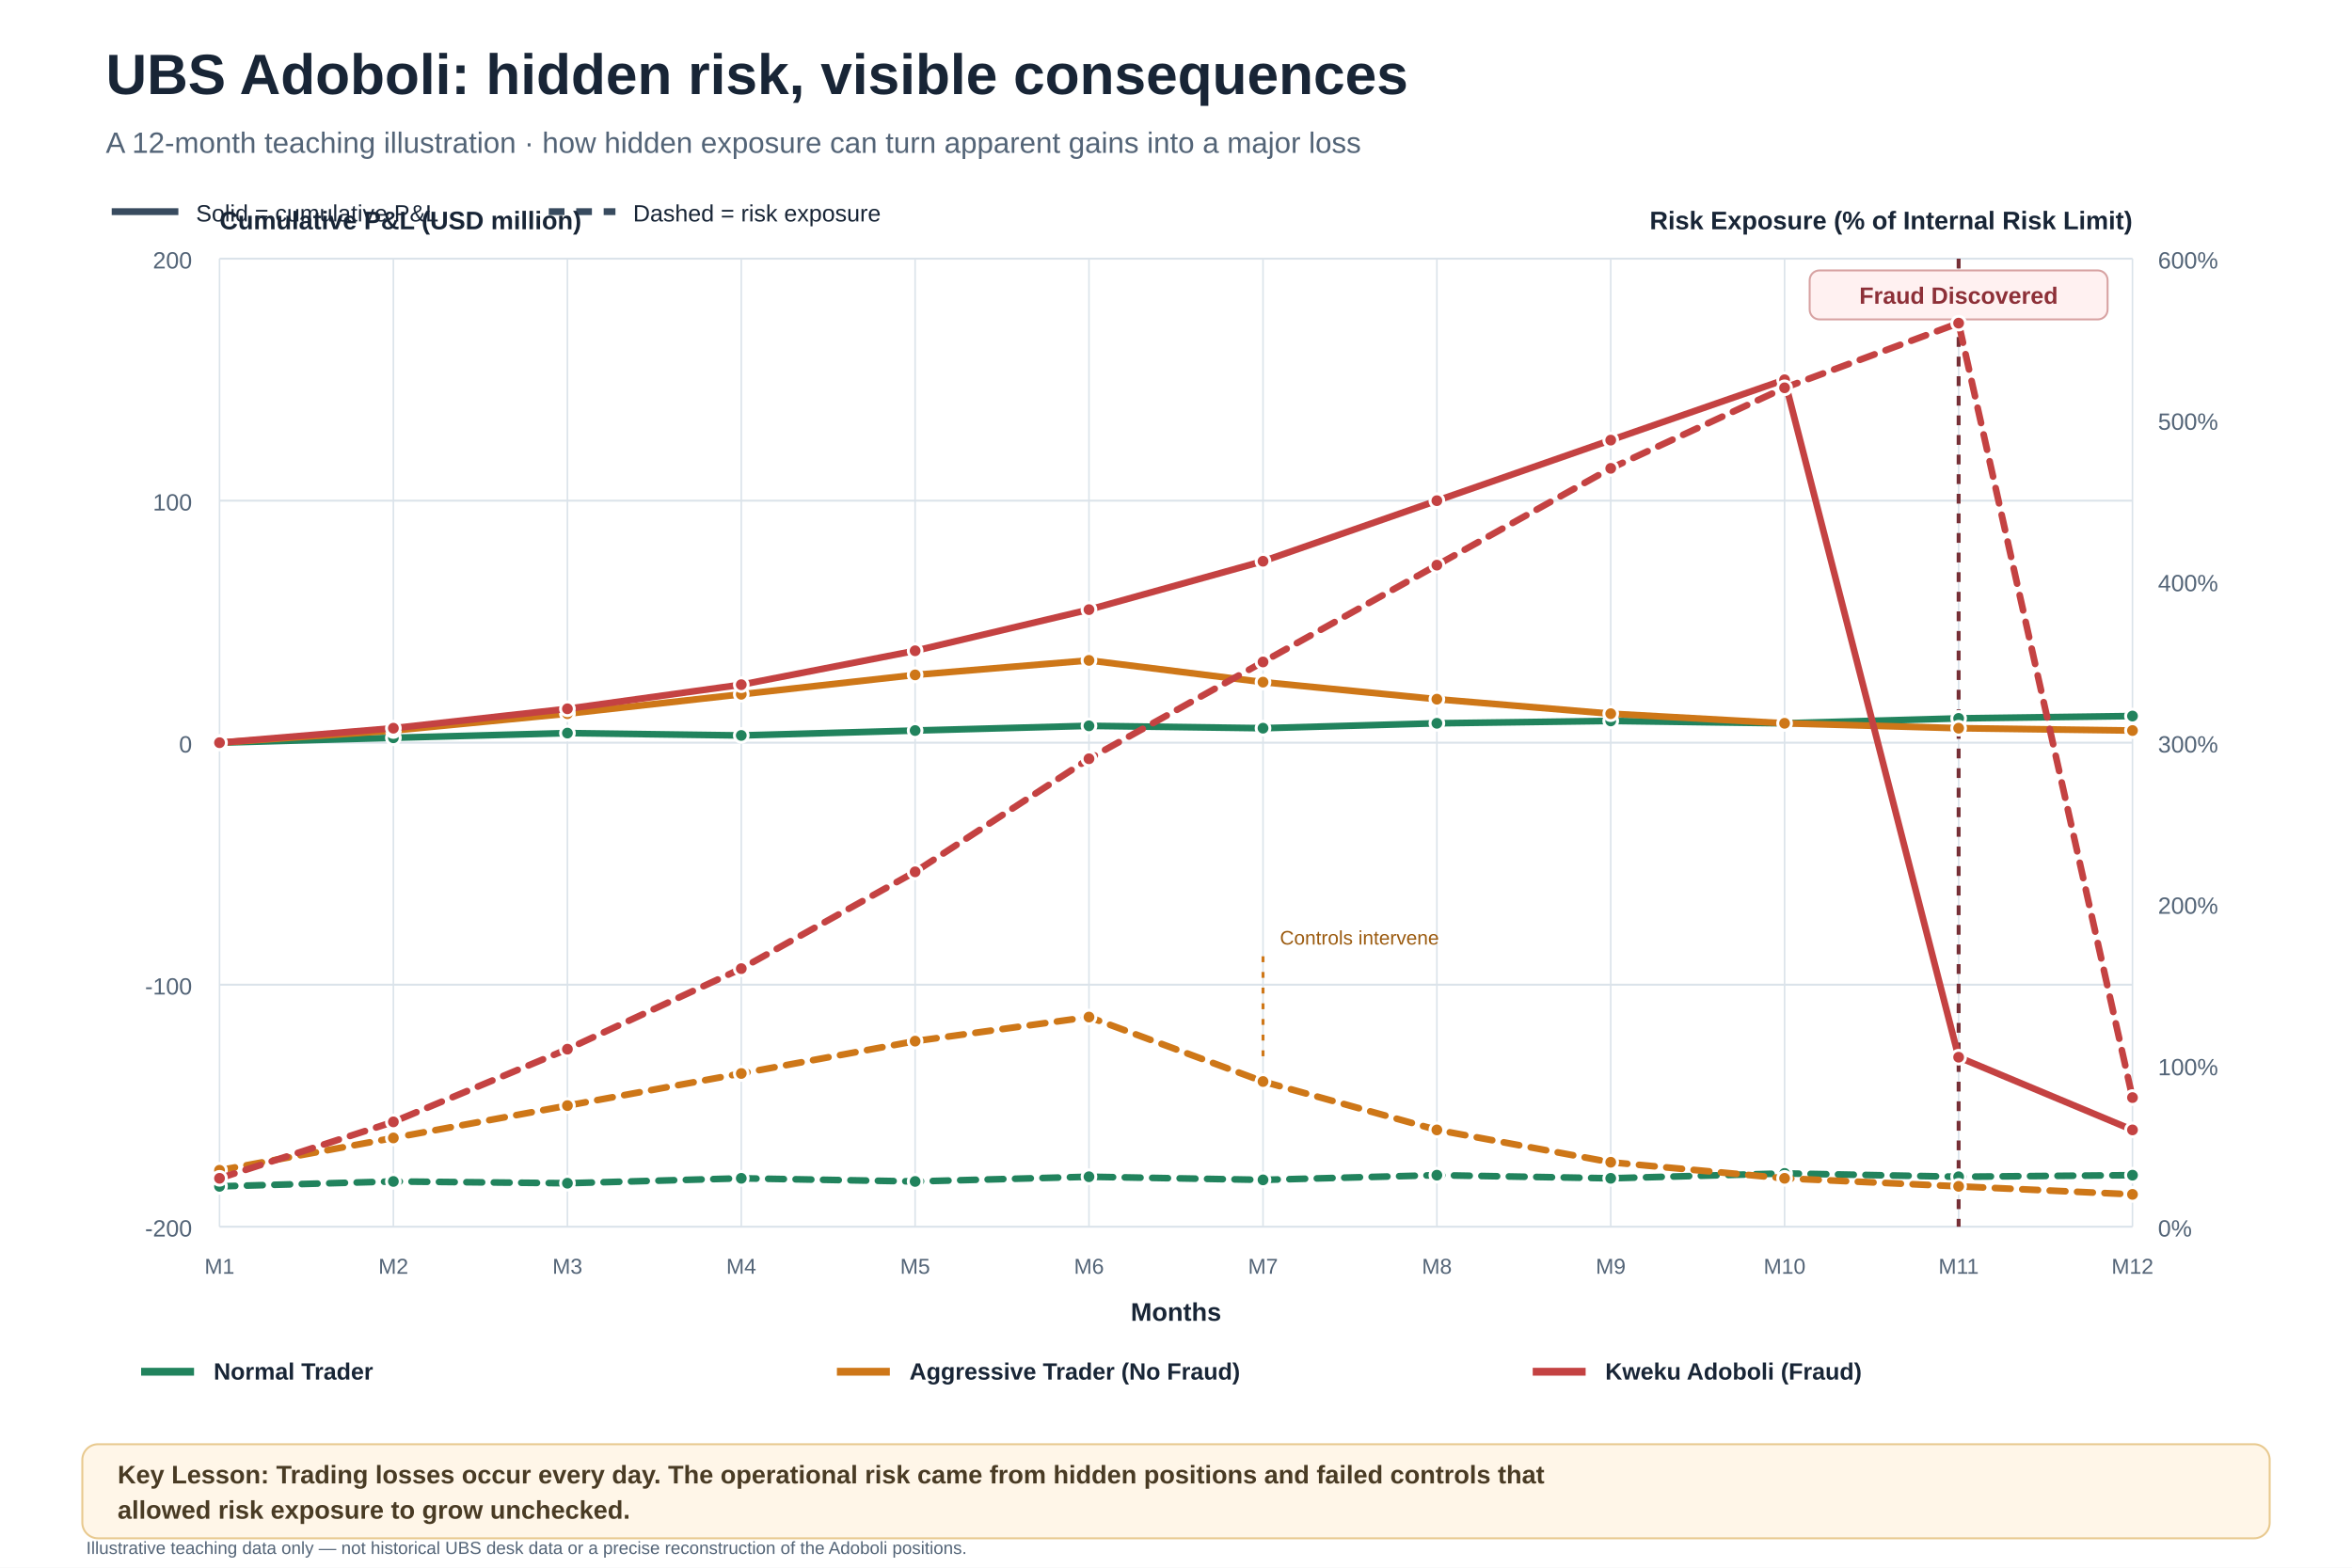
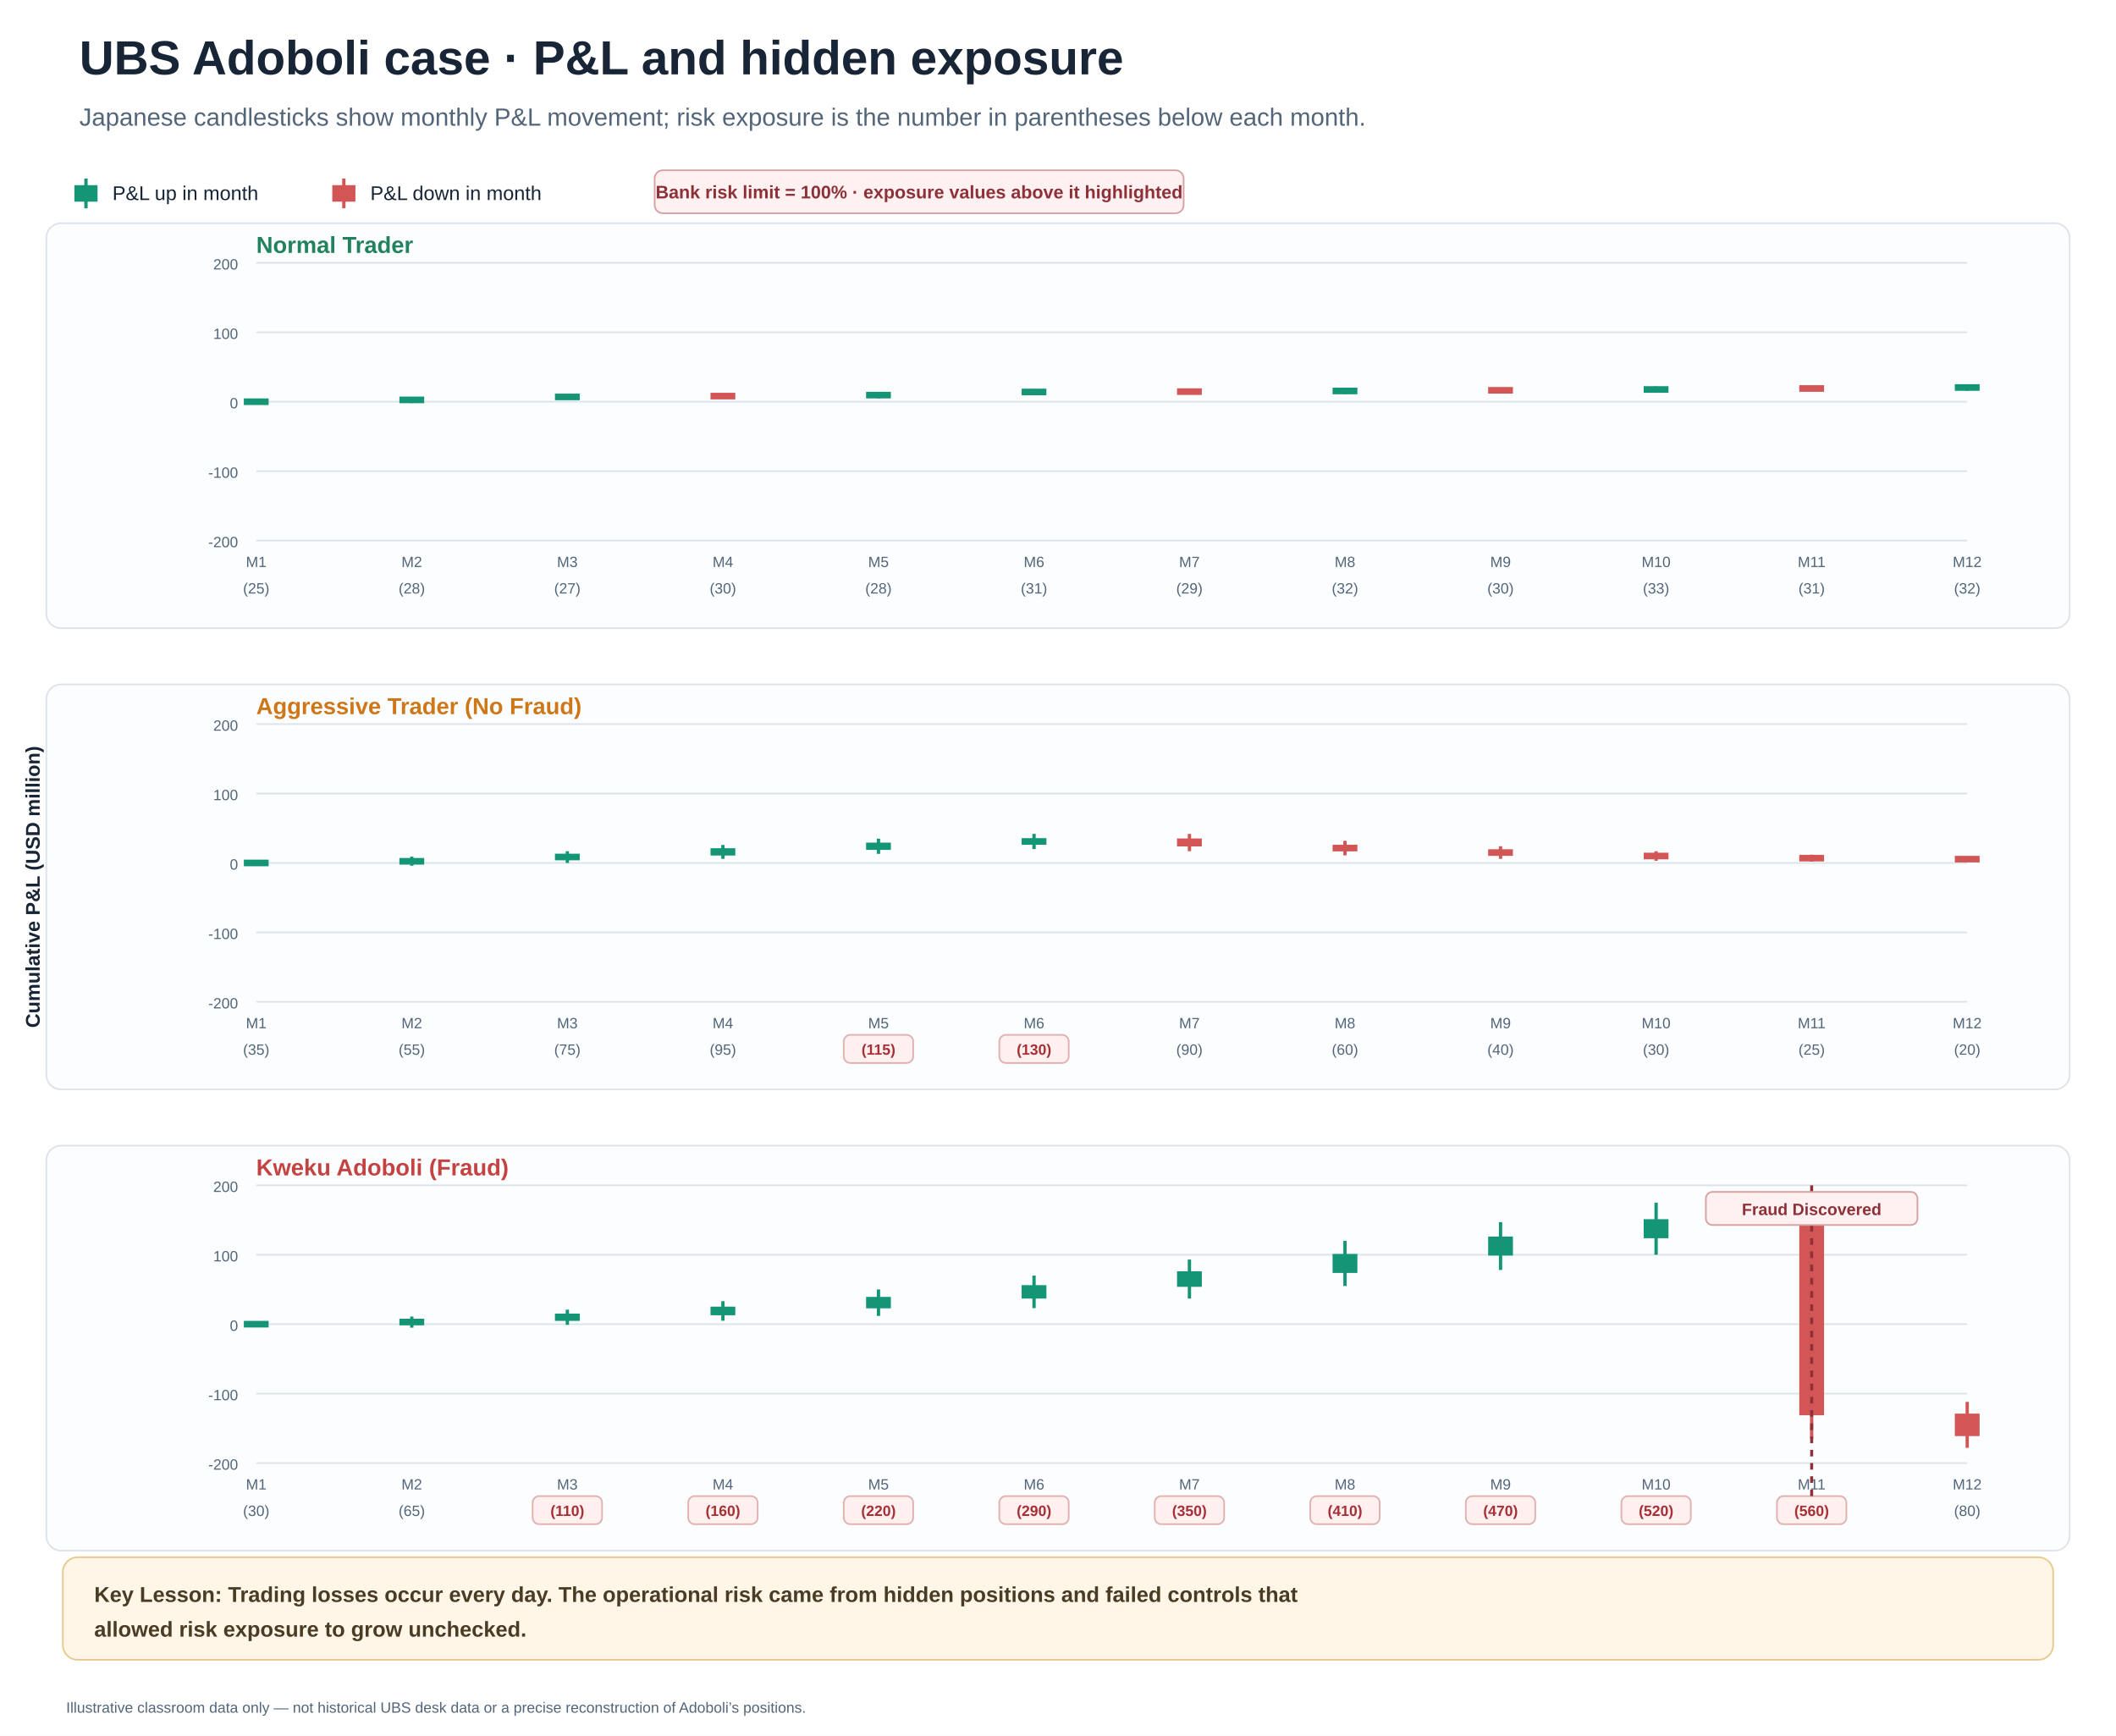
- <svg xmlns="http://www.w3.org/2000/svg" width="1200" height="800" viewBox="0 0 1200 800">
+ <svg xmlns="http://www.w3.org/2000/svg" width="1280" height="1050" viewBox="0 0 1280 1050">
  <rect width="100%" height="100%" fill="#ffffff" />
-   <text x="54" y="48" fill="#182536" font-family="Arial,sans-serif" font-size="29" font-weight="700">UBS Adoboli: hidden risk, visible consequences</text>
-   <text x="54" y="78" fill="#536477" font-family="Arial,sans-serif" font-size="15">A 12-month teaching illustration · how hidden exposure can turn apparent gains into a major loss</text>
-   <line x1="57" y1="108" x2="91" y2="108" stroke="#384b5f" stroke-width="3.5" />
-   <text x="100" y="113" fill="#182536" font-family="Arial,sans-serif" font-size="12">Solid = cumulative P&amp;L</text>
-   <line x1="280" y1="108" x2="314" y2="108" stroke="#384b5f" stroke-width="3.5" stroke-dasharray="8 6" />
-   <text x="323" y="113" fill="#182536" font-family="Arial,sans-serif" font-size="12">Dashed = risk exposure</text>
-   <line x1="112" y1="626.0" x2="1088" y2="626.0" stroke="#dbe3ea" stroke-width="1" />
-   <text x="98" y="631.0" text-anchor="end" fill="#536477" font-family="Arial,sans-serif" font-size="12">-200</text>
-   <line x1="112" y1="502.5" x2="1088" y2="502.5" stroke="#dbe3ea" stroke-width="1" />
-   <text x="98" y="507.5" text-anchor="end" fill="#536477" font-family="Arial,sans-serif" font-size="12">-100</text>
-   <line x1="112" y1="379.0" x2="1088" y2="379.0" stroke="#dbe3ea" stroke-width="1" />
-   <text x="98" y="384.0" text-anchor="end" fill="#536477" font-family="Arial,sans-serif" font-size="12">0</text>
-   <line x1="112" y1="255.5" x2="1088" y2="255.5" stroke="#dbe3ea" stroke-width="1" />
-   <text x="98" y="260.5" text-anchor="end" fill="#536477" font-family="Arial,sans-serif" font-size="12">100</text>
-   <line x1="112" y1="132.0" x2="1088" y2="132.0" stroke="#dbe3ea" stroke-width="1" />
-   <text x="98" y="137.0" text-anchor="end" fill="#536477" font-family="Arial,sans-serif" font-size="12">200</text>
-   <text x="1101" y="631.0" fill="#536477" font-family="Arial,sans-serif" font-size="12">0%</text>
-   <text x="1101" y="548.7" fill="#536477" font-family="Arial,sans-serif" font-size="12">100%</text>
-   <text x="1101" y="466.3" fill="#536477" font-family="Arial,sans-serif" font-size="12">200%</text>
-   <text x="1101" y="384.0" fill="#536477" font-family="Arial,sans-serif" font-size="12">300%</text>
-   <text x="1101" y="301.7" fill="#536477" font-family="Arial,sans-serif" font-size="12">400%</text>
-   <text x="1101" y="219.3" fill="#536477" font-family="Arial,sans-serif" font-size="12">500%</text>
-   <text x="1101" y="137.0" fill="#536477" font-family="Arial,sans-serif" font-size="12">600%</text>
-   <line x1="112.0" y1="132" x2="112.0" y2="626" stroke="#dbe3ea" stroke-width=".8" />
-   <text x="112.0" y="650" text-anchor="middle" fill="#536477" font-family="Arial,sans-serif" font-size="11">M1</text>
-   <line x1="200.7" y1="132" x2="200.7" y2="626" stroke="#dbe3ea" stroke-width=".8" />
-   <text x="200.7" y="650" text-anchor="middle" fill="#536477" font-family="Arial,sans-serif" font-size="11">M2</text>
-   <line x1="289.5" y1="132" x2="289.5" y2="626" stroke="#dbe3ea" stroke-width=".8" />
-   <text x="289.5" y="650" text-anchor="middle" fill="#536477" font-family="Arial,sans-serif" font-size="11">M3</text>
-   <line x1="378.2" y1="132" x2="378.2" y2="626" stroke="#dbe3ea" stroke-width=".8" />
-   <text x="378.2" y="650" text-anchor="middle" fill="#536477" font-family="Arial,sans-serif" font-size="11">M4</text>
-   <line x1="466.9" y1="132" x2="466.9" y2="626" stroke="#dbe3ea" stroke-width=".8" />
-   <text x="466.9" y="650" text-anchor="middle" fill="#536477" font-family="Arial,sans-serif" font-size="11">M5</text>
-   <line x1="555.6" y1="132" x2="555.6" y2="626" stroke="#dbe3ea" stroke-width=".8" />
-   <text x="555.6" y="650" text-anchor="middle" fill="#536477" font-family="Arial,sans-serif" font-size="11">M6</text>
-   <line x1="644.4" y1="132" x2="644.4" y2="626" stroke="#dbe3ea" stroke-width=".8" />
-   <text x="644.4" y="650" text-anchor="middle" fill="#536477" font-family="Arial,sans-serif" font-size="11">M7</text>
-   <line x1="733.1" y1="132" x2="733.1" y2="626" stroke="#dbe3ea" stroke-width=".8" />
-   <text x="733.1" y="650" text-anchor="middle" fill="#536477" font-family="Arial,sans-serif" font-size="11">M8</text>
-   <line x1="821.8" y1="132" x2="821.8" y2="626" stroke="#dbe3ea" stroke-width=".8" />
-   <text x="821.8" y="650" text-anchor="middle" fill="#536477" font-family="Arial,sans-serif" font-size="11">M9</text>
-   <line x1="910.5" y1="132" x2="910.5" y2="626" stroke="#dbe3ea" stroke-width=".8" />
-   <text x="910.5" y="650" text-anchor="middle" fill="#536477" font-family="Arial,sans-serif" font-size="11">M10</text>
-   <line x1="999.3" y1="132" x2="999.3" y2="626" stroke="#dbe3ea" stroke-width=".8" />
-   <text x="999.3" y="650" text-anchor="middle" fill="#536477" font-family="Arial,sans-serif" font-size="11">M11</text>
-   <line x1="1088.0" y1="132" x2="1088.0" y2="626" stroke="#dbe3ea" stroke-width=".8" />
-   <text x="1088.0" y="650" text-anchor="middle" fill="#536477" font-family="Arial,sans-serif" font-size="11">M12</text>
-   <text x="112" y="117" fill="#182536" font-family="Arial,sans-serif" font-size="13" font-weight="700">Cumulative P&amp;L (USD million)</text>
-   <text x="1088" y="117" text-anchor="end" fill="#182536" font-family="Arial,sans-serif" font-size="13" font-weight="700">Risk Exposure (% of Internal Risk Limit)</text>
-   <text x="600.0" y="674" text-anchor="middle" fill="#182536" font-family="Arial,sans-serif" font-size="13" font-weight="700">Months</text>
-   <line x1="999.3" y1="132" x2="999.3" y2="626" stroke="#762f36" stroke-width="2" stroke-dasharray="5 5" />
-   <rect x="923.3" y="138" width="152" height="25" rx="5" fill="#fff1f1" stroke="#d7a2a2" />
-   <text x="999.3" y="155" text-anchor="middle" fill="#8d3038" font-family="Arial,sans-serif" font-size="12" font-weight="700">Fraud Discovered</text>
-   <line x1="644.4" y1="488" x2="644.4" y2="540" stroke="#ce7718" stroke-width="1.5" stroke-dasharray="3 5" />
-   <text x="653" y="482" fill="#9b5b10" font-family="Arial,sans-serif" font-size="10">Controls intervene</text>
-   <polyline points="112.0,379.0 200.7,376.5 289.5,374.1 378.2,375.3 466.9,372.8 555.6,370.4 644.4,371.6 733.1,369.1 821.8,367.9 910.5,369.1 999.3,366.6 1088.0,365.4" fill="none" stroke="#21835d" stroke-width="3.4" stroke-linejoin="round" stroke-linecap="round" />
-   <circle cx="112.0" cy="379.0" r="3.5" fill="#21835d" stroke="#ffffff" stroke-width="1.5" />
-   <circle cx="200.7" cy="376.5" r="3.5" fill="#21835d" stroke="#ffffff" stroke-width="1.5" />
-   <circle cx="289.5" cy="374.1" r="3.5" fill="#21835d" stroke="#ffffff" stroke-width="1.5" />
-   <circle cx="378.2" cy="375.3" r="3.5" fill="#21835d" stroke="#ffffff" stroke-width="1.5" />
-   <circle cx="466.9" cy="372.8" r="3.5" fill="#21835d" stroke="#ffffff" stroke-width="1.5" />
-   <circle cx="555.6" cy="370.4" r="3.5" fill="#21835d" stroke="#ffffff" stroke-width="1.5" />
-   <circle cx="644.4" cy="371.6" r="3.5" fill="#21835d" stroke="#ffffff" stroke-width="1.5" />
-   <circle cx="733.1" cy="369.1" r="3.5" fill="#21835d" stroke="#ffffff" stroke-width="1.5" />
-   <circle cx="821.8" cy="367.9" r="3.5" fill="#21835d" stroke="#ffffff" stroke-width="1.5" />
-   <circle cx="910.5" cy="369.1" r="3.5" fill="#21835d" stroke="#ffffff" stroke-width="1.5" />
-   <circle cx="999.3" cy="366.6" r="3.5" fill="#21835d" stroke="#ffffff" stroke-width="1.5" />
-   <circle cx="1088.0" cy="365.4" r="3.5" fill="#21835d" stroke="#ffffff" stroke-width="1.5" />
-   <polyline points="112.0,605.4 200.7,602.9 289.5,603.8 378.2,601.3 466.9,602.9 555.6,600.5 644.4,602.1 733.1,599.7 821.8,601.3 910.5,598.8 999.3,600.5 1088.0,599.7" fill="none" stroke="#21835d" stroke-width="3.4" stroke-linejoin="round" stroke-linecap="round" stroke-dasharray="8 6" />
-   <circle cx="112.0" cy="605.4" r="3.5" fill="#21835d" stroke="#ffffff" stroke-width="1.5" />
-   <circle cx="200.7" cy="602.9" r="3.5" fill="#21835d" stroke="#ffffff" stroke-width="1.5" />
-   <circle cx="289.5" cy="603.8" r="3.5" fill="#21835d" stroke="#ffffff" stroke-width="1.5" />
-   <circle cx="378.2" cy="601.3" r="3.5" fill="#21835d" stroke="#ffffff" stroke-width="1.5" />
-   <circle cx="466.9" cy="602.9" r="3.5" fill="#21835d" stroke="#ffffff" stroke-width="1.5" />
-   <circle cx="555.6" cy="600.5" r="3.5" fill="#21835d" stroke="#ffffff" stroke-width="1.5" />
-   <circle cx="644.4" cy="602.1" r="3.5" fill="#21835d" stroke="#ffffff" stroke-width="1.5" />
-   <circle cx="733.1" cy="599.7" r="3.5" fill="#21835d" stroke="#ffffff" stroke-width="1.5" />
-   <circle cx="821.8" cy="601.3" r="3.5" fill="#21835d" stroke="#ffffff" stroke-width="1.5" />
-   <circle cx="910.5" cy="598.8" r="3.5" fill="#21835d" stroke="#ffffff" stroke-width="1.5" />
-   <circle cx="999.3" cy="600.5" r="3.5" fill="#21835d" stroke="#ffffff" stroke-width="1.5" />
-   <circle cx="1088.0" cy="599.7" r="3.5" fill="#21835d" stroke="#ffffff" stroke-width="1.5" />
-   <polyline points="112.0,379.0 200.7,372.8 289.5,364.2 378.2,354.3 466.9,344.4 555.6,337.0 644.4,348.1 733.1,356.8 821.8,364.2 910.5,369.1 999.3,371.6 1088.0,372.8" fill="none" stroke="#ce7718" stroke-width="3.4" stroke-linejoin="round" stroke-linecap="round" />
-   <circle cx="112.0" cy="379.0" r="3.5" fill="#ce7718" stroke="#ffffff" stroke-width="1.5" />
-   <circle cx="200.7" cy="372.8" r="3.5" fill="#ce7718" stroke="#ffffff" stroke-width="1.5" />
-   <circle cx="289.5" cy="364.2" r="3.5" fill="#ce7718" stroke="#ffffff" stroke-width="1.5" />
-   <circle cx="378.2" cy="354.3" r="3.5" fill="#ce7718" stroke="#ffffff" stroke-width="1.5" />
-   <circle cx="466.9" cy="344.4" r="3.5" fill="#ce7718" stroke="#ffffff" stroke-width="1.5" />
-   <circle cx="555.6" cy="337.0" r="3.5" fill="#ce7718" stroke="#ffffff" stroke-width="1.5" />
-   <circle cx="644.4" cy="348.1" r="3.5" fill="#ce7718" stroke="#ffffff" stroke-width="1.5" />
-   <circle cx="733.1" cy="356.8" r="3.5" fill="#ce7718" stroke="#ffffff" stroke-width="1.5" />
-   <circle cx="821.8" cy="364.2" r="3.5" fill="#ce7718" stroke="#ffffff" stroke-width="1.5" />
-   <circle cx="910.5" cy="369.1" r="3.5" fill="#ce7718" stroke="#ffffff" stroke-width="1.5" />
-   <circle cx="999.3" cy="371.6" r="3.5" fill="#ce7718" stroke="#ffffff" stroke-width="1.5" />
-   <circle cx="1088.0" cy="372.8" r="3.5" fill="#ce7718" stroke="#ffffff" stroke-width="1.5" />
-   <polyline points="112.0,597.2 200.7,580.7 289.5,564.2 378.2,547.8 466.9,531.3 555.6,519.0 644.4,551.9 733.1,576.6 821.8,593.1 910.5,601.3 999.3,605.4 1088.0,609.5" fill="none" stroke="#ce7718" stroke-width="3.4" stroke-linejoin="round" stroke-linecap="round" stroke-dasharray="8 6" />
-   <circle cx="112.0" cy="597.2" r="3.5" fill="#ce7718" stroke="#ffffff" stroke-width="1.5" />
-   <circle cx="200.7" cy="580.7" r="3.5" fill="#ce7718" stroke="#ffffff" stroke-width="1.5" />
-   <circle cx="289.5" cy="564.2" r="3.5" fill="#ce7718" stroke="#ffffff" stroke-width="1.5" />
-   <circle cx="378.2" cy="547.8" r="3.5" fill="#ce7718" stroke="#ffffff" stroke-width="1.5" />
-   <circle cx="466.9" cy="531.3" r="3.5" fill="#ce7718" stroke="#ffffff" stroke-width="1.5" />
-   <circle cx="555.6" cy="519.0" r="3.5" fill="#ce7718" stroke="#ffffff" stroke-width="1.5" />
-   <circle cx="644.4" cy="551.9" r="3.5" fill="#ce7718" stroke="#ffffff" stroke-width="1.5" />
-   <circle cx="733.1" cy="576.6" r="3.5" fill="#ce7718" stroke="#ffffff" stroke-width="1.5" />
-   <circle cx="821.8" cy="593.1" r="3.5" fill="#ce7718" stroke="#ffffff" stroke-width="1.5" />
-   <circle cx="910.5" cy="601.3" r="3.5" fill="#ce7718" stroke="#ffffff" stroke-width="1.5" />
-   <circle cx="999.3" cy="605.4" r="3.5" fill="#ce7718" stroke="#ffffff" stroke-width="1.5" />
-   <circle cx="1088.0" cy="609.5" r="3.5" fill="#ce7718" stroke="#ffffff" stroke-width="1.5" />
-   <polyline points="112.0,379.0 200.7,371.6 289.5,361.7 378.2,349.4 466.9,332.1 555.6,311.1 644.4,286.4 733.1,255.5 821.8,224.6 910.5,193.8 999.3,539.5 1088.0,576.6" fill="none" stroke="#c44242" stroke-width="3.4" stroke-linejoin="round" stroke-linecap="round" />
-   <circle cx="112.0" cy="379.0" r="3.5" fill="#c44242" stroke="#ffffff" stroke-width="1.5" />
-   <circle cx="200.7" cy="371.6" r="3.5" fill="#c44242" stroke="#ffffff" stroke-width="1.5" />
-   <circle cx="289.5" cy="361.7" r="3.5" fill="#c44242" stroke="#ffffff" stroke-width="1.5" />
-   <circle cx="378.2" cy="349.4" r="3.5" fill="#c44242" stroke="#ffffff" stroke-width="1.5" />
-   <circle cx="466.9" cy="332.1" r="3.5" fill="#c44242" stroke="#ffffff" stroke-width="1.5" />
-   <circle cx="555.6" cy="311.1" r="3.5" fill="#c44242" stroke="#ffffff" stroke-width="1.5" />
-   <circle cx="644.4" cy="286.4" r="3.5" fill="#c44242" stroke="#ffffff" stroke-width="1.5" />
-   <circle cx="733.1" cy="255.5" r="3.5" fill="#c44242" stroke="#ffffff" stroke-width="1.5" />
-   <circle cx="821.8" cy="224.6" r="3.5" fill="#c44242" stroke="#ffffff" stroke-width="1.5" />
-   <circle cx="910.5" cy="193.8" r="3.5" fill="#c44242" stroke="#ffffff" stroke-width="1.5" />
-   <circle cx="999.3" cy="539.5" r="3.5" fill="#c44242" stroke="#ffffff" stroke-width="1.5" />
-   <circle cx="1088.0" cy="576.6" r="3.5" fill="#c44242" stroke="#ffffff" stroke-width="1.5" />
-   <polyline points="112.0,601.3 200.7,572.5 289.5,535.4 378.2,494.3 466.9,444.9 555.6,387.2 644.4,337.8 733.1,288.4 821.8,239.0 910.5,197.9 999.3,164.9 1088.0,560.1" fill="none" stroke="#c44242" stroke-width="3.4" stroke-linejoin="round" stroke-linecap="round" stroke-dasharray="8 6" />
-   <circle cx="112.0" cy="601.3" r="3.5" fill="#c44242" stroke="#ffffff" stroke-width="1.5" />
-   <circle cx="200.7" cy="572.5" r="3.5" fill="#c44242" stroke="#ffffff" stroke-width="1.5" />
-   <circle cx="289.5" cy="535.4" r="3.5" fill="#c44242" stroke="#ffffff" stroke-width="1.5" />
-   <circle cx="378.2" cy="494.3" r="3.5" fill="#c44242" stroke="#ffffff" stroke-width="1.5" />
-   <circle cx="466.9" cy="444.9" r="3.5" fill="#c44242" stroke="#ffffff" stroke-width="1.5" />
-   <circle cx="555.6" cy="387.2" r="3.5" fill="#c44242" stroke="#ffffff" stroke-width="1.5" />
-   <circle cx="644.4" cy="337.8" r="3.5" fill="#c44242" stroke="#ffffff" stroke-width="1.5" />
-   <circle cx="733.1" cy="288.4" r="3.5" fill="#c44242" stroke="#ffffff" stroke-width="1.5" />
-   <circle cx="821.8" cy="239.0" r="3.5" fill="#c44242" stroke="#ffffff" stroke-width="1.5" />
-   <circle cx="910.5" cy="197.9" r="3.5" fill="#c44242" stroke="#ffffff" stroke-width="1.5" />
-   <circle cx="999.3" cy="164.9" r="3.5" fill="#c44242" stroke="#ffffff" stroke-width="1.5" />
-   <circle cx="1088.0" cy="560.1" r="3.5" fill="#c44242" stroke="#ffffff" stroke-width="1.5" />
-   <line x1="72" y1="700" x2="99" y2="700" stroke="#21835d" stroke-width="4" />
-   <text x="109" y="704" fill="#182536" font-family="Arial,sans-serif" font-size="12" font-weight="700">Normal Trader</text>
-   <line x1="427" y1="700" x2="454" y2="700" stroke="#ce7718" stroke-width="4" />
-   <text x="464" y="704" fill="#182536" font-family="Arial,sans-serif" font-size="12" font-weight="700">Aggressive Trader (No Fraud)</text>
-   <line x1="782" y1="700" x2="809" y2="700" stroke="#c44242" stroke-width="4" />
-   <text x="819" y="704" fill="#182536" font-family="Arial,sans-serif" font-size="12" font-weight="700">Kweku Adoboli (Fraud)</text>
-   <rect x="42" y="737" width="1116" height="48" rx="8" fill="#fff6e8" stroke="#e8c98f" />
-   <text x="60" y="757" fill="#493b24" font-family="Arial,sans-serif" font-size="13" font-weight="700">Key Lesson: Trading losses occur every day. The operational risk came from hidden positions and failed controls that</text>
-   <text x="60" y="775" fill="#493b24" font-family="Arial,sans-serif" font-size="13" font-weight="700">allowed risk exposure to grow unchecked.</text>
-   <text x="44" y="793" fill="#536477" font-family="Arial,sans-serif" font-size="9">Illustrative teaching data only — not historical UBS desk data or a precise reconstruction of the Adoboli positions.</text>
+   <text x="48" y="45" fill="#172536" font-family="Arial,sans-serif" font-size="29" font-weight="700">UBS Adoboli case · P&amp;L and hidden exposure</text>
+   <text x="48" y="76" fill="#526579" font-family="Arial,sans-serif" font-size="15">Japanese candlesticks show monthly P&amp;L movement; risk exposure is the number in parentheses below each month.</text>
+   <line x1="52" y1="108" x2="52" y2="126" stroke="#139576" stroke-width="2" />
+   <rect x="45" y="112" width="14" height="10" fill="#139576" />
+   <text x="68" y="121" fill="#172536" font-family="Arial,sans-serif" font-size="12">P&amp;L up in month</text>
+   <line x1="208" y1="108" x2="208" y2="126" stroke="#d35656" stroke-width="2" />
+   <rect x="201" y="112" width="14" height="10" fill="#d35656" />
+   <text x="224" y="121" fill="#172536" font-family="Arial,sans-serif" font-size="12">P&amp;L down in month</text>
+   <rect x="396" y="103" width="320" height="26" rx="5" fill="#fff1f1" stroke="#d7a2a2" />
+   <text x="556" y="120" text-anchor="middle" fill="#8d3038" font-family="Arial,sans-serif" font-size="11" font-weight="700">Bank risk limit = 100% · exposure values above it highlighted</text>
+   <text x="48" y="148" fill="#526579" font-family="Arial,sans-serif" font-size="11">Candle body = monthly open-to-close P&amp;L · wick = monthly high/low range · numbers in parentheses = risk exposure (% internal limit)</text>
+   <rect x="28" y="135" width="1224" height="245" rx="9" fill="#fcfdfe" stroke="#dce3ea" />
+   <text x="155" y="153" fill="#21835d" font-family="Arial,sans-serif" font-size="14" font-weight="700">Normal Trader</text>
+   <line x1="155" y1="327.0" x2="1190" y2="327.0" stroke="#dce4eb" stroke-width="1" />
+   <text x="144" y="331.0" text-anchor="end" fill="#526579" font-family="Arial,sans-serif" font-size="9">-200</text>
+   <line x1="155" y1="285.0" x2="1190" y2="285.0" stroke="#dce4eb" stroke-width="1" />
+   <text x="144" y="289.0" text-anchor="end" fill="#526579" font-family="Arial,sans-serif" font-size="9">-100</text>
+   <line x1="155" y1="243.0" x2="1190" y2="243.0" stroke="#dce4eb" stroke-width="1" />
+   <text x="144" y="247.0" text-anchor="end" fill="#526579" font-family="Arial,sans-serif" font-size="9">0</text>
+   <line x1="155" y1="201.0" x2="1190" y2="201.0" stroke="#dce4eb" stroke-width="1" />
+   <text x="144" y="205.0" text-anchor="end" fill="#526579" font-family="Arial,sans-serif" font-size="9">100</text>
+   <line x1="155" y1="159.0" x2="1190" y2="159.0" stroke="#dce4eb" stroke-width="1" />
+   <text x="144" y="163.0" text-anchor="end" fill="#526579" font-family="Arial,sans-serif" font-size="9">200</text>
+   <line x1="155.0" y1="242.2" x2="155.0" y2="243.8" stroke="#139576" stroke-width="2" />
+   <rect x="148.0" y="241.5" width="14" height="3.0" fill="#139576" stroke="#139576" stroke-width="1" />
+   <text x="155.0" y="343" text-anchor="middle" fill="#526579" font-family="Arial,sans-serif" font-size="9">M1</text>
+   <text x="155.0" y="359" text-anchor="middle" fill="#526579" font-family="Arial,sans-serif" font-size="9" font-weight="400">(25)</text>
+   <line x1="249.1" y1="240.1" x2="249.1" y2="243.8" stroke="#139576" stroke-width="2" />
+   <rect x="242.1" y="240.4" width="14" height="3.0" fill="#139576" stroke="#139576" stroke-width="1" />
+   <text x="249.1" y="343" text-anchor="middle" fill="#526579" font-family="Arial,sans-serif" font-size="9">M2</text>
+   <text x="249.1" y="359" text-anchor="middle" fill="#526579" font-family="Arial,sans-serif" font-size="9" font-weight="400">(28)</text>
+   <line x1="343.2" y1="238.4" x2="343.2" y2="241.7" stroke="#139576" stroke-width="2" />
+   <rect x="336.2" y="238.6" width="14" height="3.0" fill="#139576" stroke="#139576" stroke-width="1" />
+   <text x="343.2" y="343" text-anchor="middle" fill="#526579" font-family="Arial,sans-serif" font-size="9">M3</text>
+   <text x="343.2" y="359" text-anchor="middle" fill="#526579" font-family="Arial,sans-serif" font-size="9" font-weight="400">(27)</text>
+   <line x1="437.3" y1="238.4" x2="437.3" y2="240.9" stroke="#d35656" stroke-width="2" />
+   <rect x="430.3" y="238.1" width="14" height="3.0" fill="#d35656" stroke="#d35656" stroke-width="1" />
+   <text x="437.3" y="343" text-anchor="middle" fill="#526579" font-family="Arial,sans-serif" font-size="9">M4</text>
+   <text x="437.3" y="359" text-anchor="middle" fill="#526579" font-family="Arial,sans-serif" font-size="9" font-weight="400">(30)</text>
+   <line x1="531.4" y1="237.1" x2="531.4" y2="240.9" stroke="#139576" stroke-width="2" />
+   <rect x="524.4" y="237.5" width="14" height="3.0" fill="#139576" stroke="#139576" stroke-width="1" />
+   <text x="531.4" y="343" text-anchor="middle" fill="#526579" font-family="Arial,sans-serif" font-size="9">M5</text>
+   <text x="531.4" y="359" text-anchor="middle" fill="#526579" font-family="Arial,sans-serif" font-size="9" font-weight="400">(28)</text>
+   <line x1="625.5" y1="235.4" x2="625.5" y2="238.8" stroke="#139576" stroke-width="2" />
+   <rect x="618.5" y="235.6" width="14" height="3.0" fill="#139576" stroke="#139576" stroke-width="1" />
+   <text x="625.5" y="343" text-anchor="middle" fill="#526579" font-family="Arial,sans-serif" font-size="9">M6</text>
+   <text x="625.5" y="359" text-anchor="middle" fill="#526579" font-family="Arial,sans-serif" font-size="9" font-weight="400">(31)</text>
+   <line x1="719.5" y1="235.4" x2="719.5" y2="238.4" stroke="#d35656" stroke-width="2" />
+   <rect x="712.5" y="235.4" width="14" height="3.0" fill="#d35656" stroke="#d35656" stroke-width="1" />
+   <text x="719.5" y="343" text-anchor="middle" fill="#526579" font-family="Arial,sans-serif" font-size="9">M7</text>
+   <text x="719.5" y="359" text-anchor="middle" fill="#526579" font-family="Arial,sans-serif" font-size="9" font-weight="400">(29)</text>
+   <line x1="813.6" y1="234.6" x2="813.6" y2="238.4" stroke="#139576" stroke-width="2" />
+   <rect x="806.6" y="235.0" width="14" height="3.0" fill="#139576" stroke="#139576" stroke-width="1" />
+   <text x="813.6" y="343" text-anchor="middle" fill="#526579" font-family="Arial,sans-serif" font-size="9">M8</text>
+   <text x="813.6" y="359" text-anchor="middle" fill="#526579" font-family="Arial,sans-serif" font-size="9" font-weight="400">(32)</text>
+   <line x1="907.7" y1="234.6" x2="907.7" y2="237.5" stroke="#d35656" stroke-width="2" />
+   <rect x="900.7" y="234.6" width="14" height="3.0" fill="#d35656" stroke="#d35656" stroke-width="1" />
+   <text x="907.7" y="343" text-anchor="middle" fill="#526579" font-family="Arial,sans-serif" font-size="9">M9</text>
+   <text x="907.7" y="359" text-anchor="middle" fill="#526579" font-family="Arial,sans-serif" font-size="9" font-weight="400">(30)</text>
+   <line x1="1001.8" y1="233.8" x2="1001.8" y2="237.5" stroke="#139576" stroke-width="2" />
+   <rect x="994.8" y="234.1" width="14" height="3.0" fill="#139576" stroke="#139576" stroke-width="1" />
+   <text x="1001.8" y="343" text-anchor="middle" fill="#526579" font-family="Arial,sans-serif" font-size="9">M10</text>
+   <text x="1001.8" y="359" text-anchor="middle" fill="#526579" font-family="Arial,sans-serif" font-size="9" font-weight="400">(33)</text>
+   <line x1="1095.9" y1="233.8" x2="1095.9" y2="236.3" stroke="#d35656" stroke-width="2" />
+   <rect x="1088.9" y="233.5" width="14" height="3.0" fill="#d35656" stroke="#d35656" stroke-width="1" />
+   <text x="1095.9" y="343" text-anchor="middle" fill="#526579" font-family="Arial,sans-serif" font-size="9">M11</text>
+   <text x="1095.9" y="359" text-anchor="middle" fill="#526579" font-family="Arial,sans-serif" font-size="9" font-weight="400">(31)</text>
+   <line x1="1190.0" y1="232.5" x2="1190.0" y2="236.3" stroke="#139576" stroke-width="2" />
+   <rect x="1183.0" y="232.9" width="14" height="3.0" fill="#139576" stroke="#139576" stroke-width="1" />
+   <text x="1190.0" y="343" text-anchor="middle" fill="#526579" font-family="Arial,sans-serif" font-size="9">M12</text>
+   <text x="1190.0" y="359" text-anchor="middle" fill="#526579" font-family="Arial,sans-serif" font-size="9" font-weight="400">(32)</text>
+   <rect x="28" y="414" width="1224" height="245" rx="9" fill="#fcfdfe" stroke="#dce3ea" />
+   <text x="155" y="432" fill="#ce7718" font-family="Arial,sans-serif" font-size="14" font-weight="700">Aggressive Trader (No Fraud)</text>
+   <line x1="155" y1="606.0" x2="1190" y2="606.0" stroke="#dce4eb" stroke-width="1" />
+   <text x="144" y="610.0" text-anchor="end" fill="#526579" font-family="Arial,sans-serif" font-size="9">-200</text>
+   <line x1="155" y1="564.0" x2="1190" y2="564.0" stroke="#dce4eb" stroke-width="1" />
+   <text x="144" y="568.0" text-anchor="end" fill="#526579" font-family="Arial,sans-serif" font-size="9">-100</text>
+   <line x1="155" y1="522.0" x2="1190" y2="522.0" stroke="#dce4eb" stroke-width="1" />
+   <text x="144" y="526.0" text-anchor="end" fill="#526579" font-family="Arial,sans-serif" font-size="9">0</text>
+   <line x1="155" y1="480.0" x2="1190" y2="480.0" stroke="#dce4eb" stroke-width="1" />
+   <text x="144" y="484.0" text-anchor="end" fill="#526579" font-family="Arial,sans-serif" font-size="9">100</text>
+   <line x1="155" y1="438.0" x2="1190" y2="438.0" stroke="#dce4eb" stroke-width="1" />
+   <text x="144" y="442.0" text-anchor="end" fill="#526579" font-family="Arial,sans-serif" font-size="9">200</text>
+   <line x1="155.0" y1="520.7" x2="155.0" y2="523.3" stroke="#139576" stroke-width="2" />
+   <rect x="148.0" y="520.5" width="14" height="3.0" fill="#139576" stroke="#139576" stroke-width="1" />
+   <text x="155.0" y="622" text-anchor="middle" fill="#526579" font-family="Arial,sans-serif" font-size="9">M1</text>
+   <text x="155.0" y="638" text-anchor="middle" fill="#526579" font-family="Arial,sans-serif" font-size="9" font-weight="400">(35)</text>
+   <line x1="249.1" y1="518.2" x2="249.1" y2="523.7" stroke="#139576" stroke-width="2" />
+   <rect x="242.1" y="519.5" width="14" height="3.0" fill="#139576" stroke="#139576" stroke-width="1" />
+   <text x="249.1" y="622" text-anchor="middle" fill="#526579" font-family="Arial,sans-serif" font-size="9">M2</text>
+   <text x="249.1" y="638" text-anchor="middle" fill="#526579" font-family="Arial,sans-serif" font-size="9" font-weight="400">(55)</text>
+   <line x1="343.2" y1="514.9" x2="343.2" y2="522.0" stroke="#139576" stroke-width="2" />
+   <rect x="336.2" y="516.9" width="14" height="3.0" fill="#139576" stroke="#139576" stroke-width="1" />
+   <text x="343.2" y="622" text-anchor="middle" fill="#526579" font-family="Arial,sans-serif" font-size="9">M3</text>
+   <text x="343.2" y="638" text-anchor="middle" fill="#526579" font-family="Arial,sans-serif" font-size="9" font-weight="400">(75)</text>
+   <line x1="437.3" y1="511.1" x2="437.3" y2="519.5" stroke="#139576" stroke-width="2" />
+   <rect x="430.3" y="513.6" width="14" height="3.4" fill="#139576" stroke="#139576" stroke-width="1" />
+   <text x="437.3" y="622" text-anchor="middle" fill="#526579" font-family="Arial,sans-serif" font-size="9">M4</text>
+   <text x="437.3" y="638" text-anchor="middle" fill="#526579" font-family="Arial,sans-serif" font-size="9" font-weight="400">(95)</text>
+   <line x1="531.4" y1="507.3" x2="531.4" y2="516.5" stroke="#139576" stroke-width="2" />
+   <rect x="524.4" y="510.2" width="14" height="3.4" fill="#139576" stroke="#139576" stroke-width="1" />
+   <text x="531.4" y="622" text-anchor="middle" fill="#526579" font-family="Arial,sans-serif" font-size="9">M5</text>
+   <rect x="510.4" y="626" width="42" height="17" rx="4" fill="#fff0f0" stroke="#e1b1b1" />
+   <text x="531.4" y="638" text-anchor="middle" fill="#a72f36" font-family="Arial,sans-serif" font-size="9" font-weight="700">(115)</text>
+   <line x1="625.5" y1="504.4" x2="625.5" y2="513.6" stroke="#139576" stroke-width="2" />
+   <rect x="618.5" y="507.5" width="14" height="3.0" fill="#139576" stroke="#139576" stroke-width="1" />
+   <text x="625.5" y="622" text-anchor="middle" fill="#526579" font-family="Arial,sans-serif" font-size="9">M6</text>
+   <rect x="604.5" y="626" width="42" height="17" rx="4" fill="#fff0f0" stroke="#e1b1b1" />
+   <text x="625.5" y="638" text-anchor="middle" fill="#a72f36" font-family="Arial,sans-serif" font-size="9" font-weight="700">(130)</text>
+   <line x1="719.5" y1="504.4" x2="719.5" y2="514.9" stroke="#d35656" stroke-width="2" />
+   <rect x="712.5" y="507.7" width="14" height="3.8" fill="#d35656" stroke="#d35656" stroke-width="1" />
+   <text x="719.5" y="622" text-anchor="middle" fill="#526579" font-family="Arial,sans-serif" font-size="9">M7</text>
+   <text x="719.5" y="638" text-anchor="middle" fill="#526579" font-family="Arial,sans-serif" font-size="9" font-weight="400">(90)</text>
+   <line x1="813.6" y1="508.6" x2="813.6" y2="517.4" stroke="#d35656" stroke-width="2" />
+   <rect x="806.6" y="511.5" width="14" height="3.0" fill="#d35656" stroke="#d35656" stroke-width="1" />
+   <text x="813.6" y="622" text-anchor="middle" fill="#526579" font-family="Arial,sans-serif" font-size="9">M8</text>
+   <text x="813.6" y="638" text-anchor="middle" fill="#526579" font-family="Arial,sans-serif" font-size="9" font-weight="400">(60)</text>
+   <line x1="907.7" y1="511.9" x2="907.7" y2="519.5" stroke="#d35656" stroke-width="2" />
+   <rect x="900.7" y="514.2" width="14" height="3.0" fill="#d35656" stroke="#d35656" stroke-width="1" />
+   <text x="907.7" y="622" text-anchor="middle" fill="#526579" font-family="Arial,sans-serif" font-size="9">M9</text>
+   <text x="907.7" y="638" text-anchor="middle" fill="#526579" font-family="Arial,sans-serif" font-size="9" font-weight="400">(40)</text>
+   <line x1="1001.8" y1="514.9" x2="1001.8" y2="520.7" stroke="#d35656" stroke-width="2" />
+   <rect x="994.8" y="516.3" width="14" height="3.0" fill="#d35656" stroke="#d35656" stroke-width="1" />
+   <text x="1001.8" y="622" text-anchor="middle" fill="#526579" font-family="Arial,sans-serif" font-size="9">M10</text>
+   <text x="1001.8" y="638" text-anchor="middle" fill="#526579" font-family="Arial,sans-serif" font-size="9" font-weight="400">(30)</text>
+   <line x1="1095.9" y1="517.0" x2="1095.9" y2="521.2" stroke="#d35656" stroke-width="2" />
+   <rect x="1088.9" y="517.6" width="14" height="3.0" fill="#d35656" stroke="#d35656" stroke-width="1" />
+   <text x="1095.9" y="622" text-anchor="middle" fill="#526579" font-family="Arial,sans-serif" font-size="9">M11</text>
+   <text x="1095.9" y="638" text-anchor="middle" fill="#526579" font-family="Arial,sans-serif" font-size="9" font-weight="400">(25)</text>
+   <line x1="1190.0" y1="518.2" x2="1190.0" y2="521.2" stroke="#d35656" stroke-width="2" />
+   <rect x="1183.0" y="518.2" width="14" height="3.0" fill="#d35656" stroke="#d35656" stroke-width="1" />
+   <text x="1190.0" y="622" text-anchor="middle" fill="#526579" font-family="Arial,sans-serif" font-size="9">M12</text>
+   <text x="1190.0" y="638" text-anchor="middle" fill="#526579" font-family="Arial,sans-serif" font-size="9" font-weight="400">(20)</text>
+   <rect x="28" y="693" width="1224" height="245" rx="9" fill="#fcfdfe" stroke="#dce3ea" />
+   <text x="155" y="711" fill="#c44242" font-family="Arial,sans-serif" font-size="14" font-weight="700">Kweku Adoboli (Fraud)</text>
+   <line x1="155" y1="885.0" x2="1190" y2="885.0" stroke="#dce4eb" stroke-width="1" />
+   <text x="144" y="889.0" text-anchor="end" fill="#526579" font-family="Arial,sans-serif" font-size="9">-200</text>
+   <line x1="155" y1="843.0" x2="1190" y2="843.0" stroke="#dce4eb" stroke-width="1" />
+   <text x="144" y="847.0" text-anchor="end" fill="#526579" font-family="Arial,sans-serif" font-size="9">-100</text>
+   <line x1="155" y1="801.0" x2="1190" y2="801.0" stroke="#dce4eb" stroke-width="1" />
+   <text x="144" y="805.0" text-anchor="end" fill="#526579" font-family="Arial,sans-serif" font-size="9">0</text>
+   <line x1="155" y1="759.0" x2="1190" y2="759.0" stroke="#dce4eb" stroke-width="1" />
+   <text x="144" y="763.0" text-anchor="end" fill="#526579" font-family="Arial,sans-serif" font-size="9">100</text>
+   <line x1="155" y1="717.0" x2="1190" y2="717.0" stroke="#dce4eb" stroke-width="1" />
+   <text x="144" y="721.0" text-anchor="end" fill="#526579" font-family="Arial,sans-serif" font-size="9">200</text>
+   <line x1="155.0" y1="799.3" x2="155.0" y2="802.7" stroke="#139576" stroke-width="2" />
+   <rect x="148.0" y="799.5" width="14" height="3.0" fill="#139576" stroke="#139576" stroke-width="1" />
+   <text x="155.0" y="901" text-anchor="middle" fill="#526579" font-family="Arial,sans-serif" font-size="9">M1</text>
+   <text x="155.0" y="917" text-anchor="middle" fill="#526579" font-family="Arial,sans-serif" font-size="9" font-weight="400">(30)</text>
+   <line x1="249.1" y1="796.4" x2="249.1" y2="803.1" stroke="#139576" stroke-width="2" />
+   <rect x="242.1" y="798.2" width="14" height="3.0" fill="#139576" stroke="#139576" stroke-width="1" />
+   <text x="249.1" y="901" text-anchor="middle" fill="#526579" font-family="Arial,sans-serif" font-size="9">M2</text>
+   <text x="249.1" y="917" text-anchor="middle" fill="#526579" font-family="Arial,sans-serif" font-size="9" font-weight="400">(65)</text>
+   <line x1="343.2" y1="792.2" x2="343.2" y2="801.4" stroke="#139576" stroke-width="2" />
+   <rect x="336.2" y="795.1" width="14" height="3.4" fill="#139576" stroke="#139576" stroke-width="1" />
+   <text x="343.2" y="901" text-anchor="middle" fill="#526579" font-family="Arial,sans-serif" font-size="9">M3</text>
+   <rect x="322.2" y="905" width="42" height="17" rx="4" fill="#fff0f0" stroke="#e1b1b1" />
+   <text x="343.2" y="917" text-anchor="middle" fill="#a72f36" font-family="Arial,sans-serif" font-size="9" font-weight="700">(110)</text>
+   <line x1="437.3" y1="787.1" x2="437.3" y2="798.9" stroke="#139576" stroke-width="2" />
+   <rect x="430.3" y="790.9" width="14" height="4.2" fill="#139576" stroke="#139576" stroke-width="1" />
+   <text x="437.3" y="901" text-anchor="middle" fill="#526579" font-family="Arial,sans-serif" font-size="9">M4</text>
+   <rect x="416.3" y="905" width="42" height="17" rx="4" fill="#fff0f0" stroke="#e1b1b1" />
+   <text x="437.3" y="917" text-anchor="middle" fill="#a72f36" font-family="Arial,sans-serif" font-size="9" font-weight="700">(160)</text>
+   <line x1="531.4" y1="780.0" x2="531.4" y2="796.0" stroke="#139576" stroke-width="2" />
+   <rect x="524.4" y="785.0" width="14" height="5.9" fill="#139576" stroke="#139576" stroke-width="1" />
+   <text x="531.4" y="901" text-anchor="middle" fill="#526579" font-family="Arial,sans-serif" font-size="9">M5</text>
+   <rect x="510.4" y="905" width="42" height="17" rx="4" fill="#fff0f0" stroke="#e1b1b1" />
+   <text x="531.4" y="917" text-anchor="middle" fill="#a72f36" font-family="Arial,sans-serif" font-size="9" font-weight="700">(220)</text>
+   <line x1="625.5" y1="771.6" x2="625.5" y2="791.3" stroke="#139576" stroke-width="2" />
+   <rect x="618.5" y="777.9" width="14" height="7.1" fill="#139576" stroke="#139576" stroke-width="1" />
+   <text x="625.5" y="901" text-anchor="middle" fill="#526579" font-family="Arial,sans-serif" font-size="9">M6</text>
+   <rect x="604.5" y="905" width="42" height="17" rx="4" fill="#fff0f0" stroke="#e1b1b1" />
+   <text x="625.5" y="917" text-anchor="middle" fill="#a72f36" font-family="Arial,sans-serif" font-size="9" font-weight="700">(290)</text>
+   <line x1="719.5" y1="761.9" x2="719.5" y2="785.5" stroke="#139576" stroke-width="2" />
+   <rect x="712.5" y="769.5" width="14" height="8.4" fill="#139576" stroke="#139576" stroke-width="1" />
+   <text x="719.5" y="901" text-anchor="middle" fill="#526579" font-family="Arial,sans-serif" font-size="9">M7</text>
+   <rect x="698.5" y="905" width="42" height="17" rx="4" fill="#fff0f0" stroke="#e1b1b1" />
+   <text x="719.5" y="917" text-anchor="middle" fill="#a72f36" font-family="Arial,sans-serif" font-size="9" font-weight="700">(350)</text>
+   <line x1="813.6" y1="750.6" x2="813.6" y2="777.9" stroke="#139576" stroke-width="2" />
+   <rect x="806.6" y="759.0" width="14" height="10.5" fill="#139576" stroke="#139576" stroke-width="1" />
+   <text x="813.6" y="901" text-anchor="middle" fill="#526579" font-family="Arial,sans-serif" font-size="9">M8</text>
+   <rect x="792.6" y="905" width="42" height="17" rx="4" fill="#fff0f0" stroke="#e1b1b1" />
+   <text x="813.6" y="917" text-anchor="middle" fill="#a72f36" font-family="Arial,sans-serif" font-size="9" font-weight="700">(410)</text>
+   <line x1="907.7" y1="739.3" x2="907.7" y2="768.2" stroke="#139576" stroke-width="2" />
+   <rect x="900.7" y="748.5" width="14" height="10.5" fill="#139576" stroke="#139576" stroke-width="1" />
+   <text x="907.7" y="901" text-anchor="middle" fill="#526579" font-family="Arial,sans-serif" font-size="9">M9</text>
+   <rect x="886.7" y="905" width="42" height="17" rx="4" fill="#fff0f0" stroke="#e1b1b1" />
+   <text x="907.7" y="917" text-anchor="middle" fill="#a72f36" font-family="Arial,sans-serif" font-size="9" font-weight="700">(470)</text>
+   <line x1="1001.8" y1="727.5" x2="1001.8" y2="759.0" stroke="#139576" stroke-width="2" />
+   <rect x="994.8" y="738.0" width="14" height="10.5" fill="#139576" stroke="#139576" stroke-width="1" />
+   <text x="1001.8" y="901" text-anchor="middle" fill="#526579" font-family="Arial,sans-serif" font-size="9">M10</text>
+   <rect x="980.8" y="905" width="42" height="17" rx="4" fill="#fff0f0" stroke="#e1b1b1" />
+   <text x="1001.8" y="917" text-anchor="middle" fill="#a72f36" font-family="Arial,sans-serif" font-size="9" font-weight="700">(520)</text>
+   <line x1="1095.9" y1="723.3" x2="1095.9" y2="870.3" stroke="#d35656" stroke-width="2" />
+   <rect x="1088.9" y="738.0" width="14" height="117.6" fill="#d35656" stroke="#d35656" stroke-width="1" />
+   <text x="1095.9" y="901" text-anchor="middle" fill="#526579" font-family="Arial,sans-serif" font-size="9">M11</text>
+   <rect x="1074.9" y="905" width="42" height="17" rx="4" fill="#fff0f0" stroke="#e1b1b1" />
+   <text x="1095.9" y="917" text-anchor="middle" fill="#a72f36" font-family="Arial,sans-serif" font-size="9" font-weight="700">(560)</text>
+   <line x1="1190.0" y1="848.0" x2="1190.0" y2="875.8" stroke="#d35656" stroke-width="2" />
+   <rect x="1183.0" y="855.6" width="14" height="12.6" fill="#d35656" stroke="#d35656" stroke-width="1" />
+   <text x="1190.0" y="901" text-anchor="middle" fill="#526579" font-family="Arial,sans-serif" font-size="9">M12</text>
+   <text x="1190.0" y="917" text-anchor="middle" fill="#526579" font-family="Arial,sans-serif" font-size="9" font-weight="400">(80)</text>
+   <line x1="1095.9" y1="717" x2="1095.9" y2="907" stroke="#8d3038" stroke-width="1.8" stroke-dasharray="4 4" />
+   <rect x="1031.9" y="721" width="128" height="20" rx="4" fill="#fff1f1" stroke="#d7a2a2" />
+   <text x="1095.9" y="735" text-anchor="middle" fill="#8d3038" font-family="Arial,sans-serif" font-size="10" font-weight="700">Fraud Discovered</text>
+   <text x="24" y="536.5" transform="rotate(-90 24 536.5)" text-anchor="middle" fill="#172536" font-family="Arial,sans-serif" font-size="12" font-weight="700">Cumulative P&amp;L (USD million)</text>
+   <rect x="38" y="942" width="1204" height="62" rx="9" fill="#fff6e8" stroke="#e8c98f" />
+   <text x="57" y="969" fill="#493b24" font-family="Arial,sans-serif" font-size="13" font-weight="700">Key Lesson: Trading losses occur every day. The operational risk came from hidden positions and failed controls that</text>
+   <text x="57" y="990" fill="#493b24" font-family="Arial,sans-serif" font-size="13" font-weight="700">allowed risk exposure to grow unchecked.</text>
+   <text x="40" y="1036" fill="#526579" font-family="Arial,sans-serif" font-size="9">Illustrative classroom data only — not historical UBS desk data or a precise reconstruction of Adoboli’s positions.</text>
</svg>
